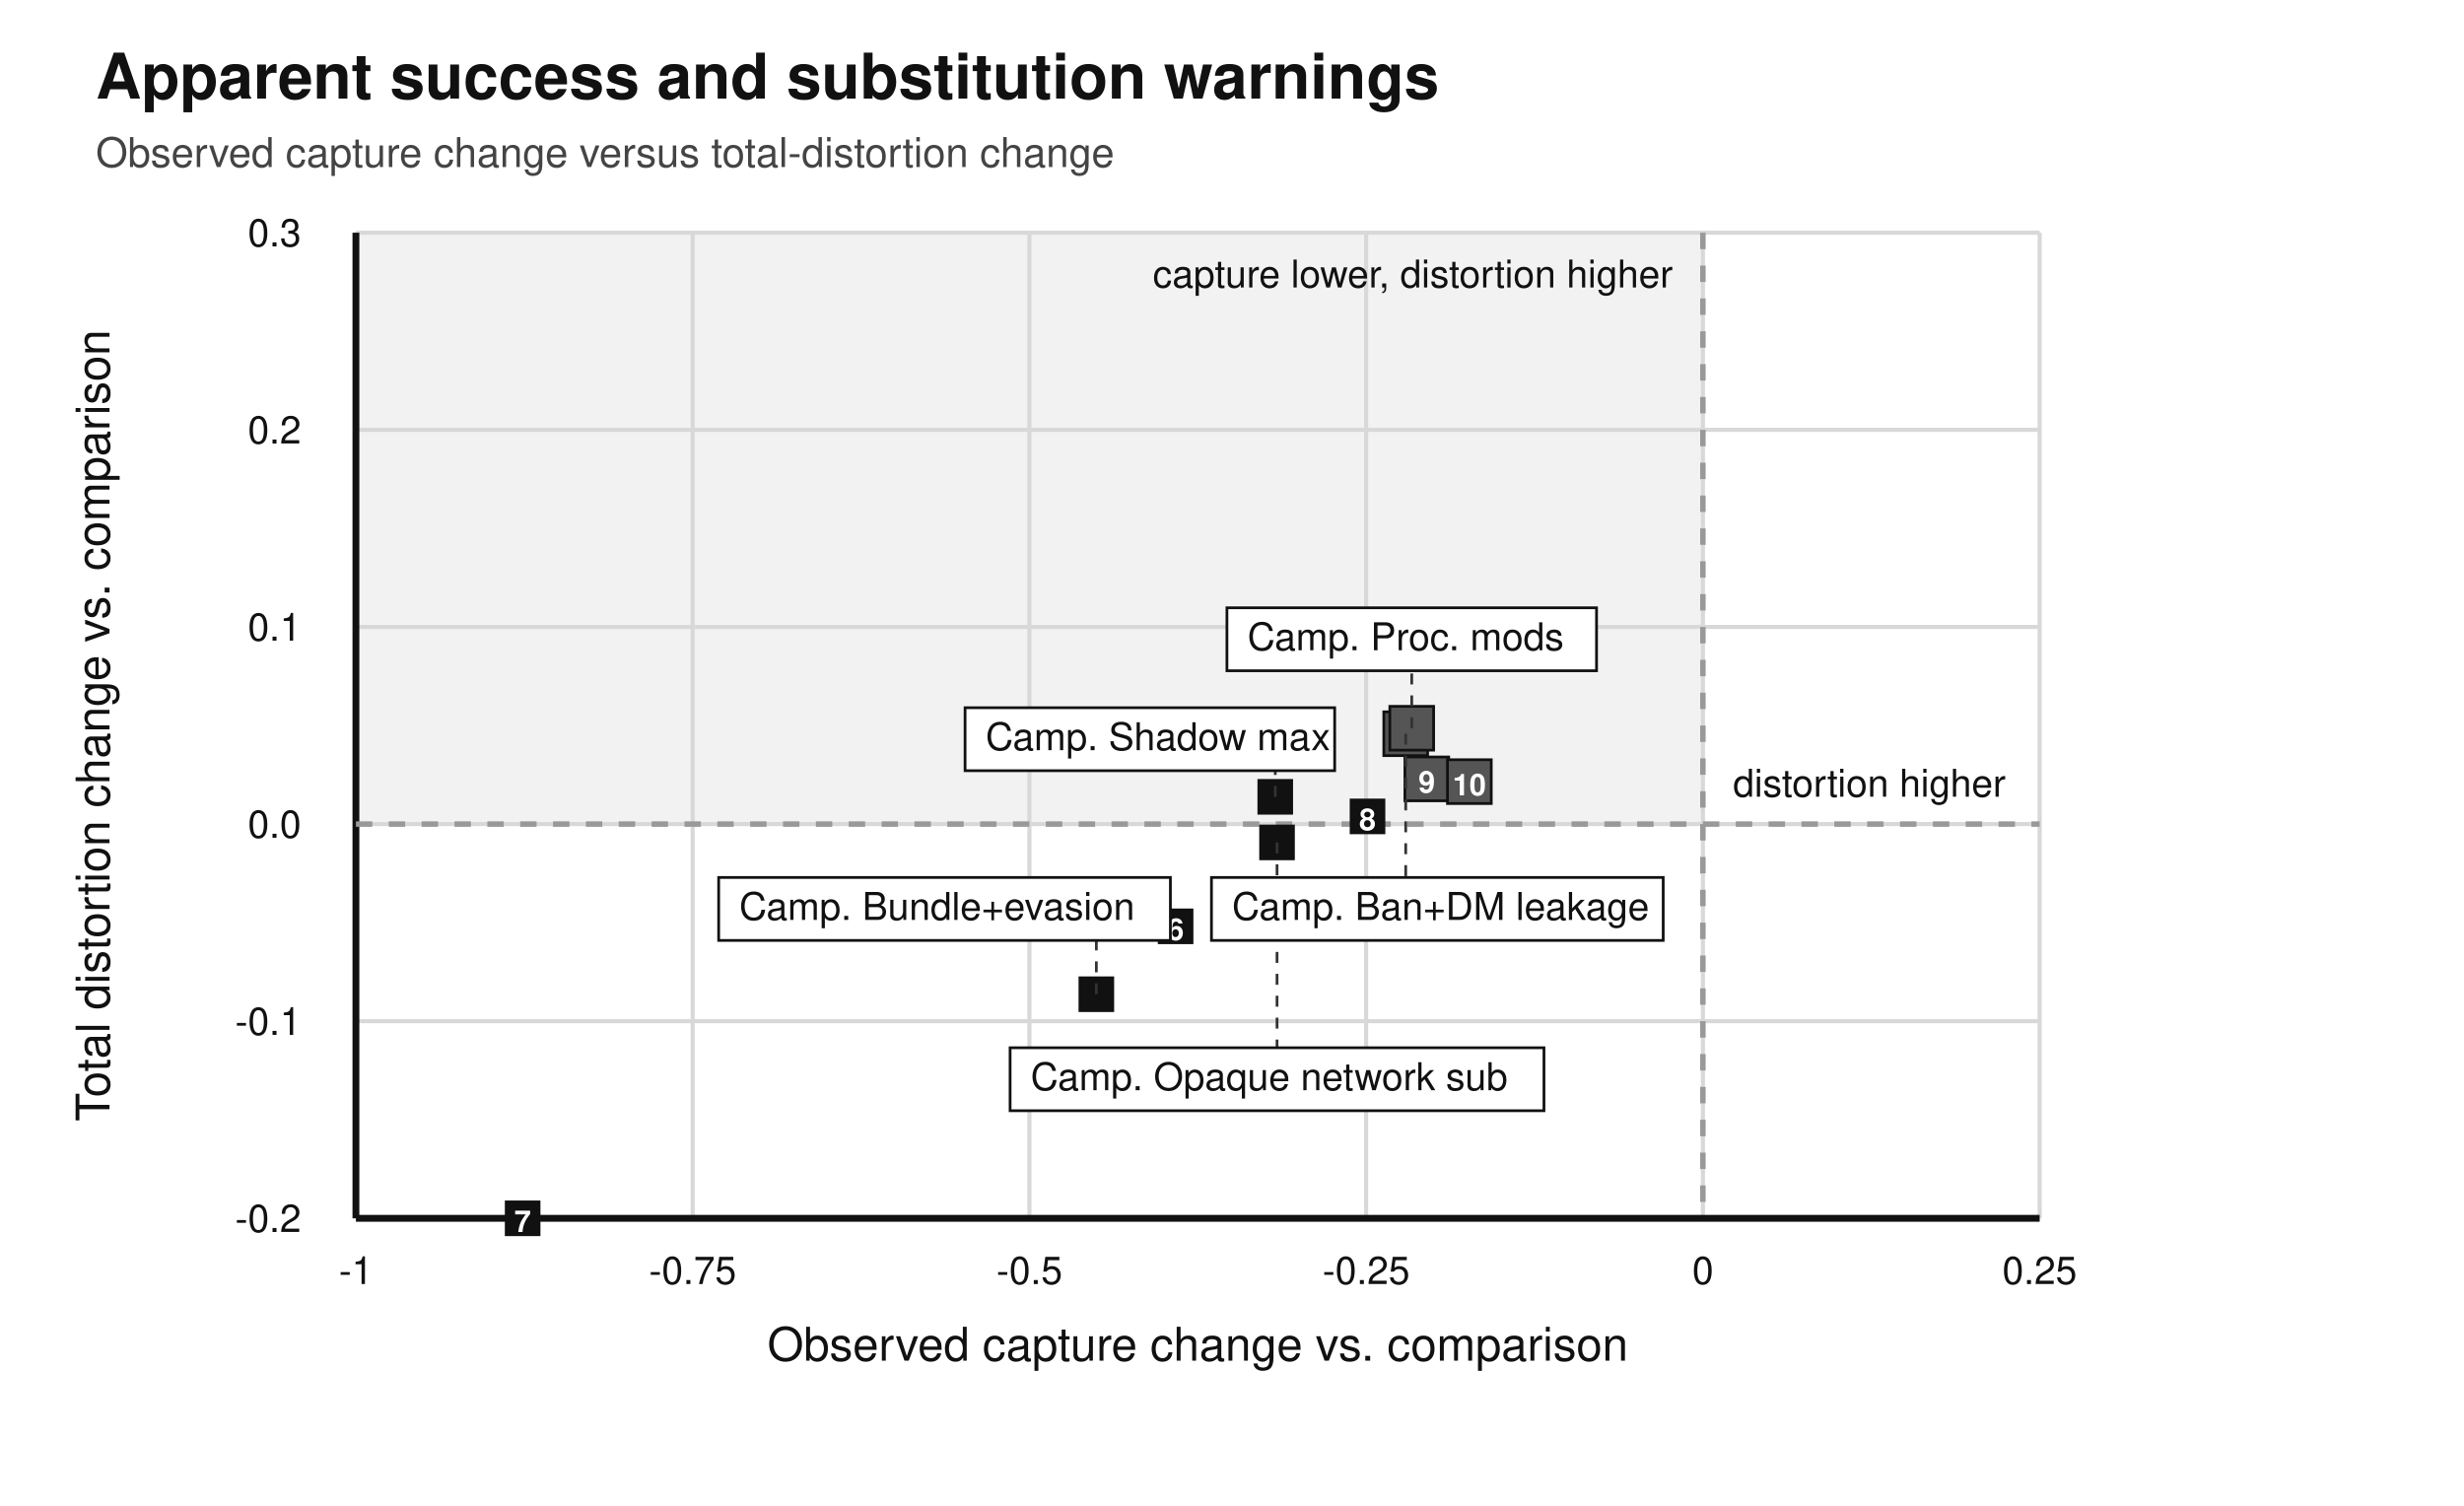
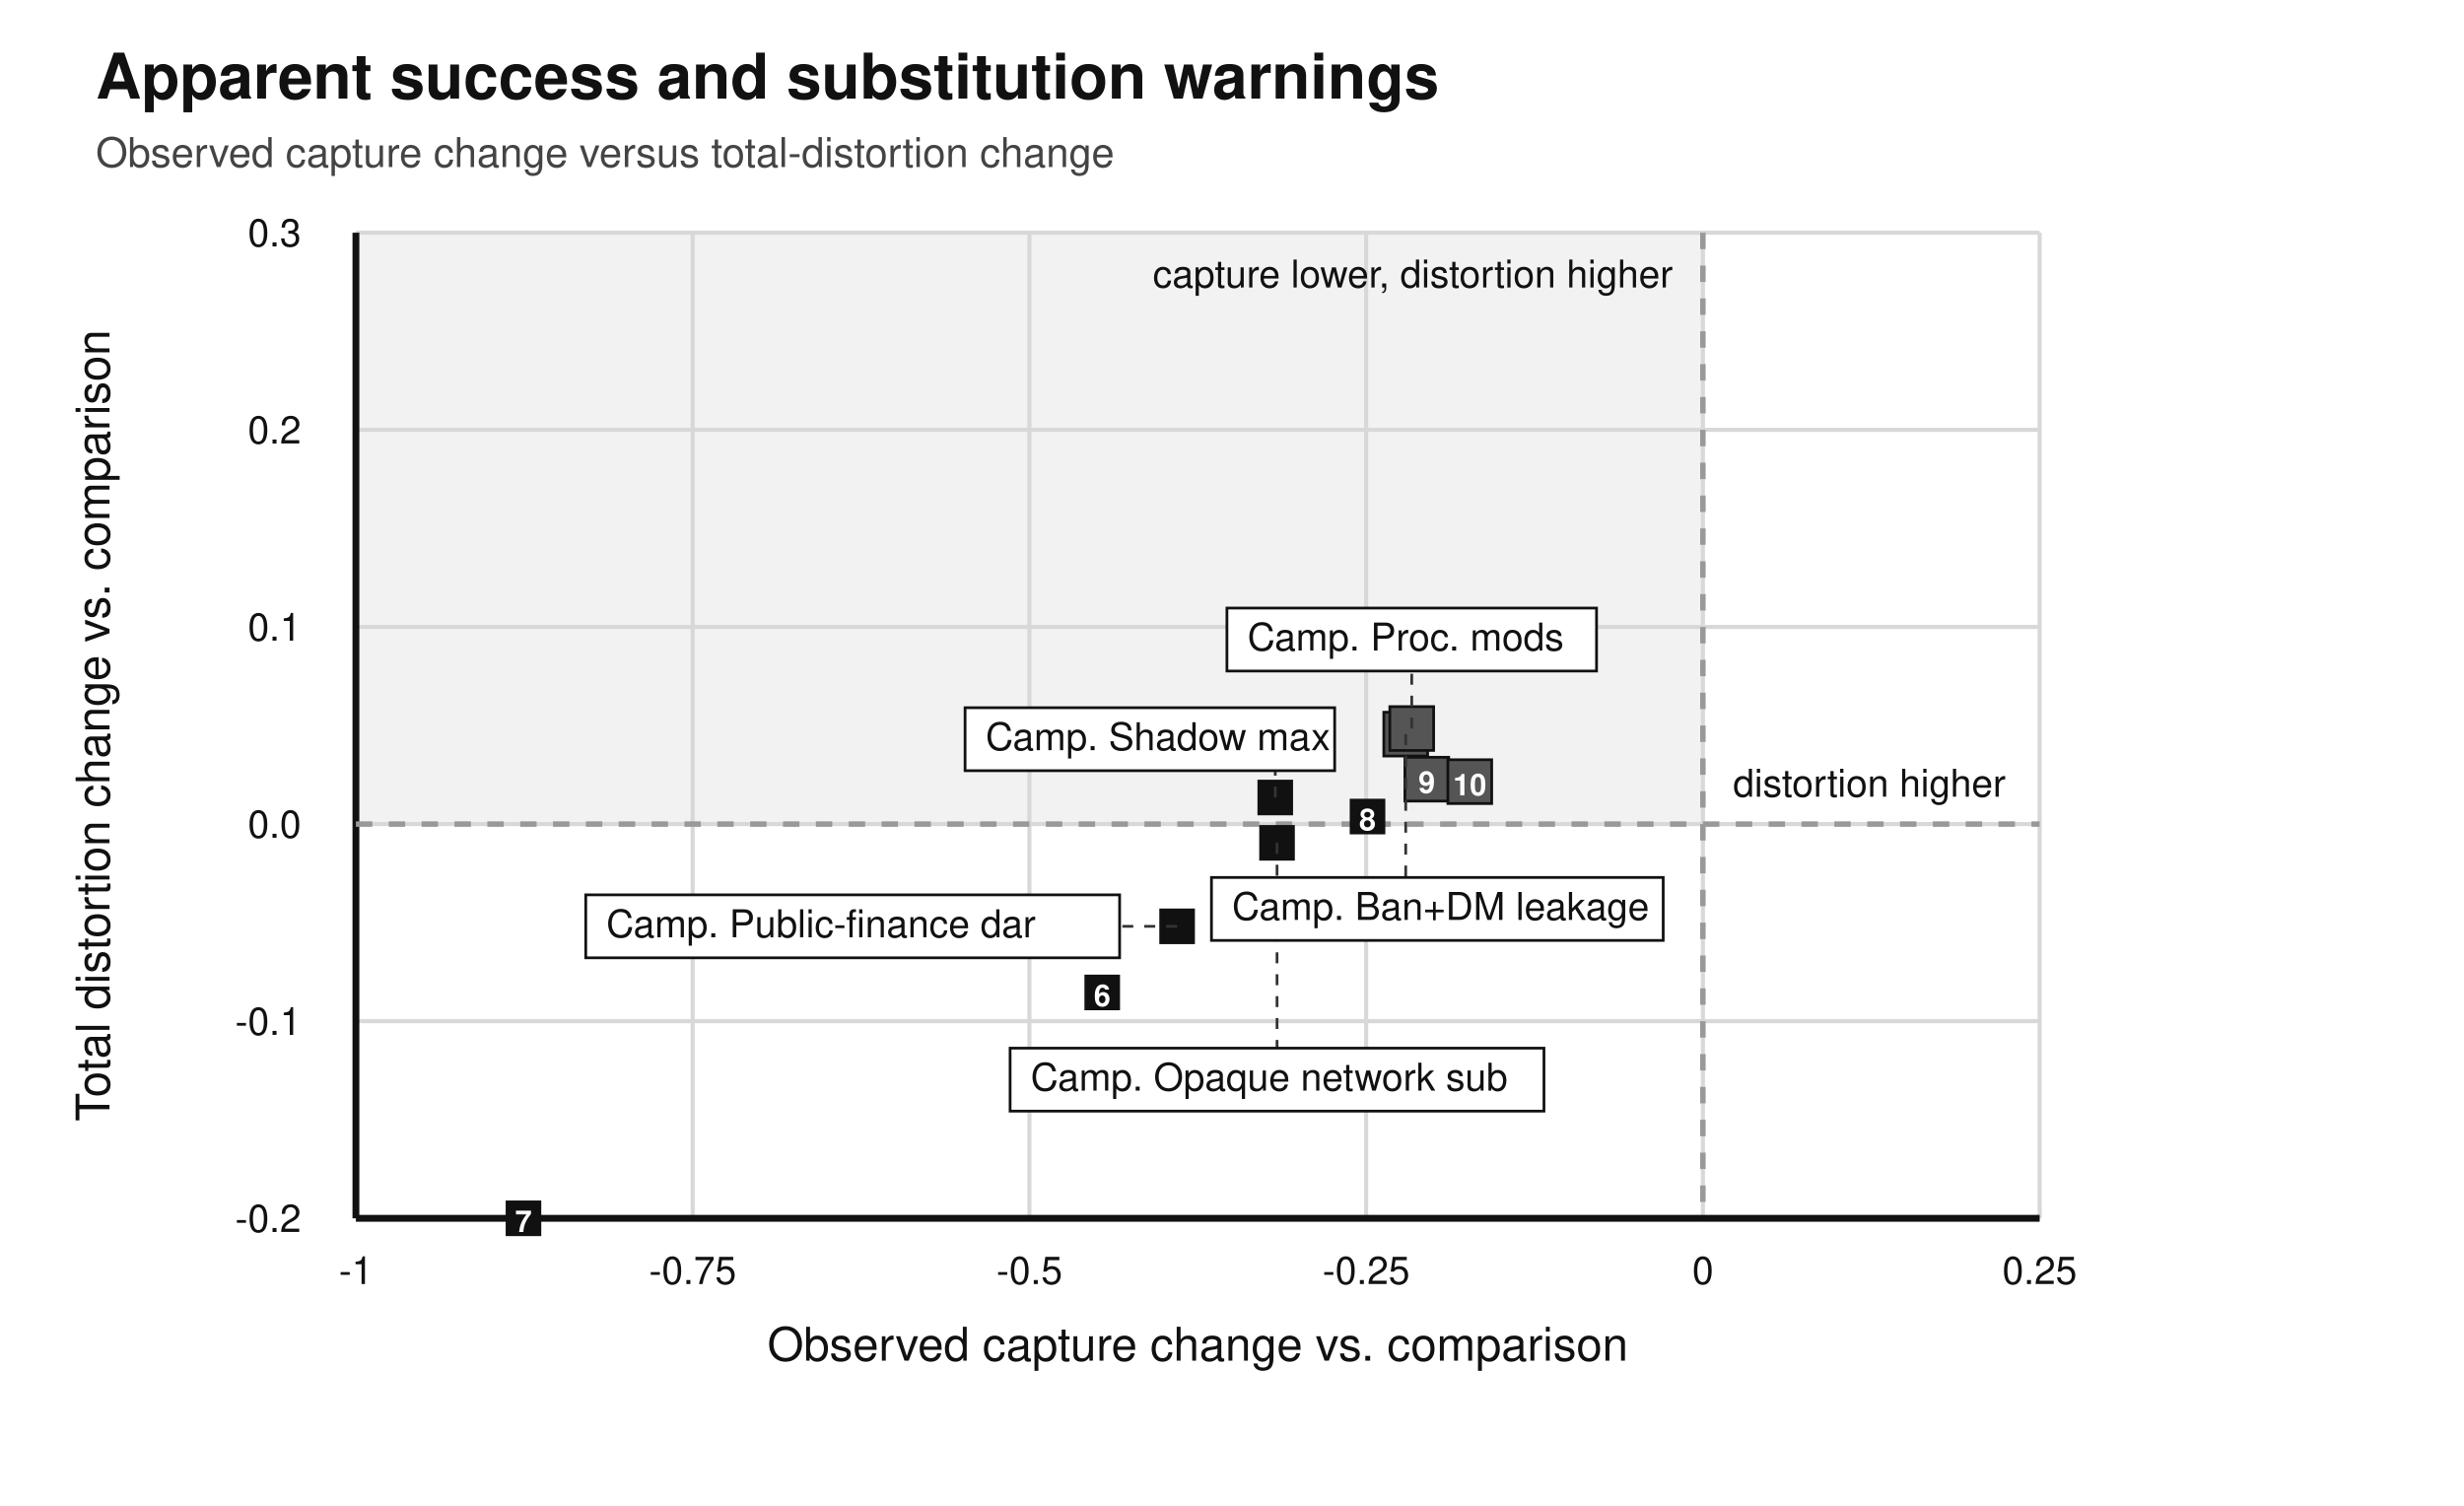
<svg xmlns="http://www.w3.org/2000/svg" width="1800px" height="1100px" viewBox="0 0 1800 1100" role="img">
  <style>
text { font-family: Helvetica, Arial, sans-serif; font-size: 34px; fill: #111; }
.title { font-size: 46px; font-weight: 700; }
.subtitle { font-size: 30px; fill: #444; }
.small, .tick, .label { font-size: 28px; }
.point-number { font-size: 22px; fill: #fff; font-weight: 700; }
.arch-title { font-size: 30px; font-weight: 700; }
.axis { stroke: #111; stroke-width: 5; fill: none; }
.grid { stroke: #d8d8d8; stroke-width: 3; fill: none; }
.segment, .point, .legend-swatch, .arch-box { stroke: #111; stroke-width: 2; }
.warning-zone { stroke: none; }
.label-box { fill: #fff; stroke: #111; stroke-width: 2; }
.leader { stroke: #333; stroke-width: 2; fill: none; stroke-dasharray: 8 8; }
.threshold { stroke: #999; stroke-width: 4; fill: none; stroke-dasharray: 12 12; }
.series-primary { stroke: #111; stroke-width: 8; fill: none; }
.series-secondary { stroke: #777; stroke-width: 8; fill: none; stroke-dasharray: 24 18; }
</style>
  <rect width="100%" height="100%" fill="#fff" />
  <text x="70" y="72" text-anchor="start" class="title">Apparent success and substitution warnings</text>
  <text x="70" y="122" text-anchor="start" class="subtitle">Observed capture change versus total-distortion change</text>
  <rect x="260" y="170" width="984" height="432" fill="#f2f2f2" class="warning-zone" />
  <line x1="260" y1="170" x2="260" y2="890" class="grid" />
  <text x="260" y="938" text-anchor="middle" class="tick">-1</text>
  <line x1="506" y1="170" x2="506" y2="890" class="grid" />
  <text x="506" y="938" text-anchor="middle" class="tick">-0.75</text>
  <line x1="752" y1="170" x2="752" y2="890" class="grid" />
  <text x="752" y="938" text-anchor="middle" class="tick">-0.5</text>
  <line x1="998" y1="170" x2="998" y2="890" class="grid" />
  <text x="998" y="938" text-anchor="middle" class="tick">-0.25</text>
  <line x1="1244" y1="170" x2="1244" y2="890" class="grid" />
  <text x="1244" y="938" text-anchor="middle" class="tick">0</text>
  <line x1="1490" y1="170" x2="1490" y2="890" class="grid" />
  <text x="1490" y="938" text-anchor="middle" class="tick">0.25</text>
  <line x1="260" y1="890" x2="1490" y2="890" class="grid" />
  <text x="220" y="900" text-anchor="end" class="tick">-0.2</text>
  <line x1="260" y1="746" x2="1490" y2="746" class="grid" />
  <text x="220" y="756" text-anchor="end" class="tick">-0.1</text>
  <line x1="260" y1="602" x2="1490" y2="602" class="grid" />
  <text x="220" y="612" text-anchor="end" class="tick">0.0</text>
  <line x1="260" y1="458" x2="1490" y2="458" class="grid" />
  <text x="220" y="468" text-anchor="end" class="tick">0.1</text>
  <line x1="260" y1="314" x2="1490" y2="314" class="grid" />
  <text x="220" y="324" text-anchor="end" class="tick">0.2</text>
  <line x1="260" y1="170" x2="1490" y2="170" class="grid" />
  <text x="220" y="180" text-anchor="end" class="tick">0.3</text>
  <line x1="260" y1="890" x2="1490" y2="890" class="axis" />
  <line x1="260" y1="170" x2="260" y2="890" class="axis" />
  <text x="875" y="994" text-anchor="middle">Observed capture change vs. comparison</text>
  <text x="80" y="530" text-anchor="middle" transform="rotate(-90 80 530)">Total distortion change vs. comparison</text>
  <line x1="1244" y1="170" x2="1244" y2="890" class="threshold" />
  <line x1="260" y1="602" x2="1490" y2="602" class="threshold" />
  <text x="1222" y="210" text-anchor="end" class="small">capture lower, distortion higher</text>
  <text x="1266" y="582" text-anchor="start" class="small">distortion higher</text>
-   <rect x="1010.9" y="520.0" width="32" height="32" fill="#555555" class="point" />
-   <rect x="919.6" y="570.1" width="24" height="24" fill="#111111" class="point" />
-   <rect x="920.9" y="603.4" width="24" height="24" fill="#111111" class="point" />
-   <rect x="1015.3" y="516.0" width="32" height="32" fill="#555555" class="point" />
-   <rect x="788.9" y="714.3" width="24" height="24" fill="#111111" class="point" />
-   <rect x="846.8" y="664.7" width="24" height="24" fill="#111111" class="point" />
-   <text x="858.8" y="686.7" text-anchor="middle" class="point-number">6</text>
-   <rect x="369.8" y="878" width="24" height="24" fill="#111111" class="point" />
-   <text x="381.8" y="900" text-anchor="middle" class="point-number">7</text>
-   <rect x="987.0" y="584.4" width="24" height="24" fill="#111111" class="point" />
-   <text x="999.0" y="606.4" text-anchor="middle" class="point-number">8</text>
-   <rect x="1026.3" y="553.0" width="32" height="32" fill="#555555" class="point" />
-   <text x="1042.3" y="579.0" text-anchor="middle" class="point-number">9</text>
-   <rect x="1057.4" y="555.0" width="32" height="32" fill="#555555" class="point" />
-   <text x="1073.4" y="581.0" text-anchor="middle" class="point-number">10</text>
-   <line x1="1031.3" y1="532.0" x2="1031.3" y2="490.0" class="leader" />
-   <line x1="1026.9" y1="536.0" x2="1026.9" y2="641" class="leader" />
-   <line x1="931.6" y1="582.1" x2="931.6" y2="563" class="leader" />
-   <line x1="932.9" y1="615.4" x2="932.9" y2="765.4" class="leader" />
-   <line x1="800.9" y1="726.3" x2="800.9" y2="687" class="leader" />
-   <rect x="896.3" y="444.0" width="270" height="46" fill="#ffffff" class="label-box" />
-   <text x="911.3" y="475.0" text-anchor="start" class="label">Camp. Proc. mods</text>
+   <rect x="1010.9" y="520.3" width="32" height="32" fill="#555555" class="point" />
+   <rect x="919.6" y="570.6" width="24" height="24" fill="#111111" class="point" />
+   <rect x="920.9" y="603.7" width="24" height="24" fill="#111111" class="point" />
+   <rect x="1015.3" y="516.2" width="32" height="32" fill="#555555" class="point" />
+   <rect x="847.9" y="664.7" width="24" height="24" fill="#111111" class="point" />
+   <rect x="793.2" y="713.0" width="24" height="24" fill="#111111" class="point" />
+   <text x="805.2" y="735.0" text-anchor="middle" class="point-number">6</text>
+   <rect x="370.4" y="878" width="24" height="24" fill="#111111" class="point" />
+   <text x="382.4" y="900" text-anchor="middle" class="point-number">7</text>
+   <rect x="987.0" y="584.5" width="24" height="24" fill="#111111" class="point" />
+   <text x="999.0" y="606.5" text-anchor="middle" class="point-number">8</text>
+   <rect x="1026.3" y="553.2" width="32" height="32" fill="#555555" class="point" />
+   <text x="1042.3" y="579.2" text-anchor="middle" class="point-number">9</text>
+   <rect x="1057.7" y="555.0" width="32" height="32" fill="#555555" class="point" />
+   <text x="1073.7" y="581.0" text-anchor="middle" class="point-number">10</text>
+   <line x1="1031.3" y1="532.2" x2="1031.3" y2="490.2" class="leader" />
+   <line x1="1026.9" y1="536.3" x2="1026.9" y2="641" class="leader" />
+   <line x1="931.6" y1="582.6" x2="931.6" y2="563" class="leader" />
+   <line x1="932.9" y1="615.7" x2="932.9" y2="765.7" class="leader" />
+   <line x1="859.9" y1="676.7" x2="817.9" y2="676.7" class="leader" />
+   <rect x="896.3" y="444.2" width="270" height="46" fill="#ffffff" class="label-box" />
+   <text x="911.3" y="475.2" text-anchor="start" class="label">Camp. Proc. mods</text>
  <rect x="885" y="641" width="330" height="46" fill="#ffffff" class="label-box" />
  <text x="900" y="672" text-anchor="start" class="label">Camp. Ban+DM leakage</text>
  <rect x="705" y="517" width="270" height="46" fill="#ffffff" class="label-box" />
  <text x="720" y="548" text-anchor="start" class="label">Camp. Shadow max</text>
-   <rect x="737.9" y="765.4" width="390" height="46" fill="#ffffff" class="label-box" />
-   <text x="752.9" y="796.4" text-anchor="start" class="label">Camp. Opaque network sub</text>
-   <rect x="525" y="641" width="330" height="46" fill="#ffffff" class="label-box" />
-   <text x="540" y="672" text-anchor="start" class="label">Camp. Bundle+evasion</text>
+   <rect x="737.9" y="765.7" width="390" height="46" fill="#ffffff" class="label-box" />
+   <text x="752.9" y="796.7" text-anchor="start" class="label">Camp. Opaque network sub</text>
+   <rect x="427.9" y="653.7" width="390" height="46" fill="#ffffff" class="label-box" />
+   <text x="442.9" y="684.7" text-anchor="start" class="label">Camp. Public-finance dar</text>
</svg>
